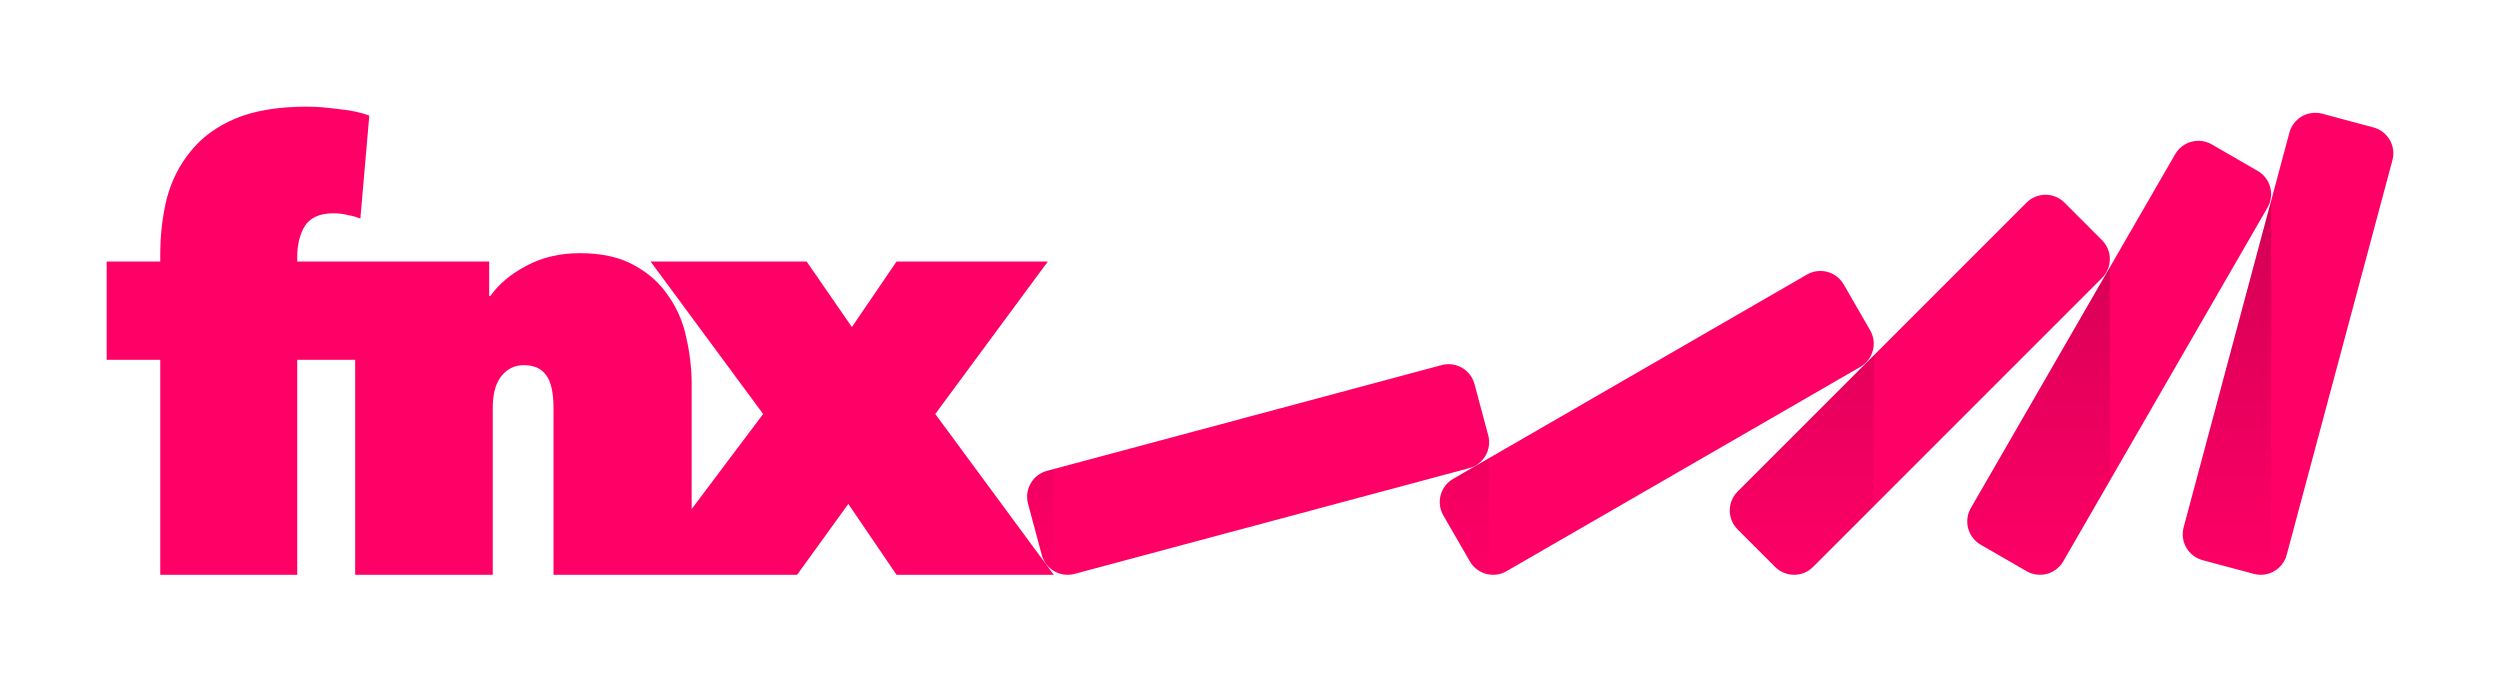
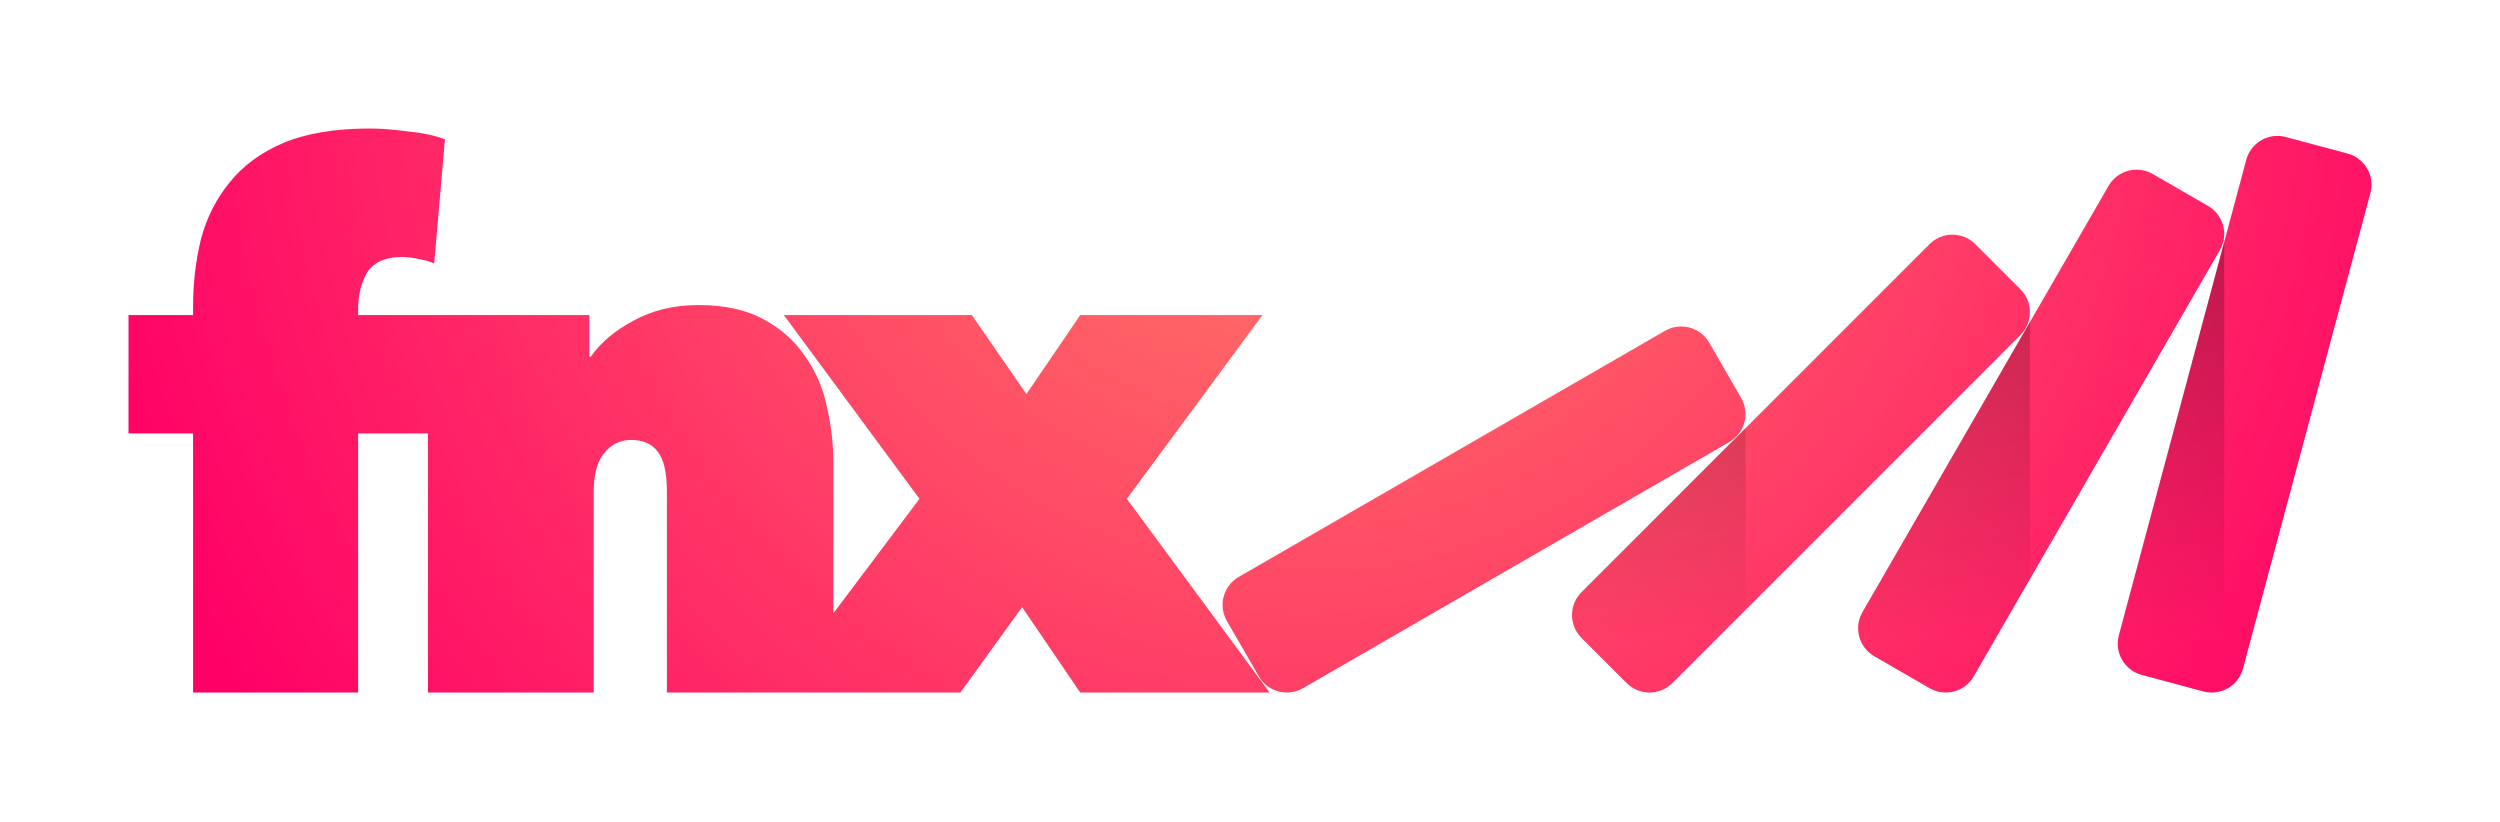
- <svg xmlns="http://www.w3.org/2000/svg" xmlns:xlink="http://www.w3.org/1999/xlink" width="703.158" height="191.668" viewBox="0 0 703.158 191.668" id="svg2" version="1.1">
+ <svg xmlns="http://www.w3.org/2000/svg" xmlns:xlink="http://www.w3.org/1999/xlink" width="583.603" height="191.668" viewBox="0 0 583.603 191.668" id="svg2" version="1.1">
  <defs id="defs4">
-     <linearGradient id="linearGradient4431">
-       <stop style="stop-color:#000000;stop-opacity:1;" offset="0" id="stop4433" />
-       <stop style="stop-color:#000000;stop-opacity:0;" offset="1" id="stop4435" />
+     <linearGradient id="linearGradient4246">
+       <stop style="stop-color:#ff8366;stop-opacity:1" offset="0" id="stop4248" />
+       <stop style="stop-color:#ff0066;stop-opacity:1" offset="1" id="stop4250" />
    </linearGradient>
-     <linearGradient xlink:href="#linearGradient4431" id="linearGradient4437" x1="610.055" y1="-28.358" x2="610.055" y2="133.366" gradientUnits="userSpaceOnUse" />
+     <linearGradient id="linearGradient4238">
+       <stop style="stop-color:#000000;stop-opacity:1;" offset="0" id="stop4240" />
+       <stop style="stop-color:#000000;stop-opacity:0;" offset="1" id="stop4242" />
+     </linearGradient>
+     <linearGradient xlink:href="#linearGradient4238" id="linearGradient4244" x1="638.781" y1="56.553" x2="638.781" y2="149.487" gradientUnits="userSpaceOnUse" />
+     <radialGradient xlink:href="#linearGradient4246" id="radialGradient4252" cx="481.688" cy="-1427.869" fx="481.688" fy="-1427.869" r="261.801" gradientTransform="matrix(0,1.135885,-1.121641,0,-1178.078,-541.2121)" gradientUnits="userSpaceOnUse" />
  </defs>
-   <g id="layer1" transform="translate(145.0758,-2310.898)">
+   <g id="layer1" transform="translate(25.52113,-2310.898)">
    <g style="font-style:normal;font-variant:normal;font-weight:normal;font-stretch:normal;font-size:65.039px;line-height:130%;font-family:Courier;-inkscape-font-specification:'Courier, Normal';text-align:start;letter-spacing:0px;word-spacing:0px;writing-mode:lr-tb;text-anchor:start;fill:#00aad4;fill-opacity:1;stroke:none;stroke-width:1px;stroke-linecap:butt;stroke-linejoin:miter;stroke-opacity:1" id="text4362" transform="matrix(1.51104,0,0,1.51104,61.21598,-1259.592)">
-       <path style="font-style:normal;font-variant:normal;font-weight:900;font-stretch:normal;font-size:65.039px;line-height:130%;font-family:'Avenir Next';-inkscape-font-specification:'Avenir Next, Heavy';text-align:start;writing-mode:lr-tb;text-anchor:start;fill:#ff0066;fill-opacity:1;stroke:none" d="m 76.283,20 c -8.041,0 -14.741,1.118 -20.102,3.352 -5.249,2.233 -9.434,5.304 -12.561,9.213 -3.127,3.797 -5.363,8.207 -6.703,13.232 -1.228,5.025 -1.844,10.276 -1.844,15.748 l 0,2.01 -15.074,0 0,27.639 15.074,0 0,60.475 38.527,0 0,-60.475 16.297,0 0,60.475 38.697,0 0,-46.904 c 0,-3.909 0.78,-6.869 2.344,-8.879 1.675,-2.122 3.797,-3.184 6.365,-3.184 2.792,0 4.859,0.893 6.199,2.68 1.452,1.787 2.178,4.916 2.178,9.383 l 0,46.904 38.863,0 29.65,0 14.408,-19.936 13.566,19.936 44.225,0 -33.336,-45.23 31.66,-42.883 -42.549,0 -12.561,18.428 -12.734,-18.428 -43.889,0 31.66,42.883 -20.102,26.736 0,-35.111 c 0,-4.356 -0.503,-8.713 -1.508,-13.068 -0.893,-4.355 -2.57,-8.263 -5.027,-11.725 -2.345,-3.573 -5.581,-6.475 -9.713,-8.709 -4.02,-2.234 -9.102,-3.352 -15.244,-3.352 -5.695,0 -10.777,1.227 -15.244,3.684 -4.355,2.345 -7.651,5.138 -9.885,8.377 l -0.332,0 0,-9.715 -35.393,0 -2.301,0 -16.297,0 0,-1.172 c 0,-3.574 0.726,-6.534 2.178,-8.879 1.563,-2.345 4.246,-3.518 8.043,-3.518 1.34,0 2.679,0.167 4.02,0.502 1.34,0.223 2.513,0.559 3.518,1.006 L 93.873,22.514 C 91.528,21.62 88.622,21.005 85.16,20.67 81.81,20.223 78.852,20 76.283,20 Z M 640.908,21.727 c -3.221,0.124 -6.11,2.313 -6.99,5.598 L 604.182,138.299 c -1.083,4.043 1.301,8.17 5.344,9.254 l 14.381,3.854 c 4.043,1.083 8.171,-1.301 9.254,-5.344 L 662.896,35.088 c 1.083,-4.043 -1.301,-8.169 -5.344,-9.252 l -14.381,-3.854 c -0.758,-0.203 -1.52,-0.284 -2.264,-0.256 z m -32.385,7.877 c -2.678,-0.073 -5.303,1.291 -6.742,3.783 l -57.445,99.496 c -2.093,3.625 -0.859,8.228 2.766,10.32 l 12.895,7.445 c 3.625,2.093 8.228,0.859 10.32,-2.766 l 57.445,-99.496 c 2.093,-3.625 0.859,-8.229 -2.766,-10.322 l -12.895,-7.443 c -1.133,-0.654 -2.361,-0.985 -3.578,-1.018 z m -43.195,15.172 c -1.931,0 -3.862,0.739 -5.342,2.219 l -81.24,81.24 c -2.96,2.96 -2.96,7.724 0,10.684 l 10.529,10.529 c 2.96,2.96 7.724,2.96 10.684,0 l 81.24,-81.238 c 2.96,-2.96 2.96,-7.726 0,-10.686 l -10.529,-10.529 c -1.48,-1.48 -3.411,-2.219 -5.342,-2.219 z m -63.516,21.432 c -1.217,0.033 -2.445,0.361 -3.578,1.016 l -99.496,57.445 c -3.625,2.093 -4.858,6.695 -2.766,10.32 l 7.445,12.895 c 2.093,3.625 6.695,4.858 10.32,2.766 l 99.496,-57.445 c 3.625,-2.093 4.858,-6.695 2.766,-10.32 l -7.443,-12.895 c -1.439,-2.492 -4.066,-3.854 -6.744,-3.781 z M 397.732,92.438 c -0.743,-0.029 -1.504,0.053 -2.262,0.256 L 284.494,122.428 c -4.043,1.083 -6.425,5.211 -5.342,9.254 l 3.854,14.383 c 1.083,4.043 5.211,6.425 9.254,5.342 l 110.975,-29.736 c 4.043,-1.083 6.425,-5.209 5.342,-9.252 l -3.854,-14.383 c -0.88,-3.285 -3.769,-5.473 -6.99,-5.598 z" id="path4312" transform="matrix(0.6617959,0,0,0.6617959,-129.9051,2369.554)" />
-       <path style="font-style:normal;font-variant:normal;font-weight:900;font-stretch:normal;font-size:65.039px;line-height:130%;font-family:'Avenir Next';-inkscape-font-specification:'Avenir Next, Heavy';text-align:start;writing-mode:lr-tb;text-anchor:start;opacity:0.271;fill:url(#linearGradient4437);fill-opacity:1;stroke:none" d="m 608.781,26.494 -24.6,91.805 c -1.083,4.043 1.301,8.17 5.344,9.254 l 14.381,3.854 c 1.687,0.452 3.386,0.294 4.875,-0.33 l 0,-104.582 z m -45.363,18.697 -39.082,67.691 c -2.093,3.625 -0.859,8.228 2.766,10.32 l 12.895,7.445 c 3.625,2.093 8.228,0.859 10.32,-2.766 l 13.102,-22.691 0,-60 z m -66.398,24.77 -38.273,38.273 c -2.96,2.96 -2.96,7.724 0,10.684 l 10.529,10.529 c 2.96,2.96 7.724,2.96 10.684,0 l 17.061,-17.061 0,-42.426 z m -108.182,28.875 -10.1,5.832 c -3.625,2.093 -4.858,6.695 -2.766,10.32 l 7.445,12.895 c 1.2,2.079 3.227,3.366 5.42,3.695 l 0,-32.742 z m -122.443,3.082 -1.9,0.51 c -4.043,1.083 -6.425,5.211 -5.342,9.254 l 3.854,14.383 c 0.527,1.968 1.78,3.537 3.389,4.51 l 0,-28.656 z" id="path4317" transform="matrix(0.6617959,0,0,0.6617959,-116.6692,2382.79)" />
+       <path style="font-style:normal;font-variant:normal;font-weight:900;font-stretch:normal;font-size:65.039px;line-height:130%;font-family:'Avenir Next';-inkscape-font-specification:'Avenir Next, Heavy';text-align:start;writing-mode:lr-tb;text-anchor:start;fill:url(#radialGradient4252);fill-opacity:1;stroke:none" d="m 205.838,30 c -8.041,0 -14.741,1.118 -20.102,3.352 -5.249,2.233 -9.434,5.304 -12.561,9.213 -3.127,3.797 -5.363,8.207 -6.703,13.232 -1.228,5.025 -1.844,10.276 -1.844,15.748 l 0,2.01 -15.074,0 0,27.639 15.074,0 0,60.475 38.527,0 0,-60.475 16.297,0 0,60.475 38.697,0 0,-46.904 c 0,-3.909 0.78,-6.869 2.344,-8.879 1.675,-2.122 3.797,-3.184 6.365,-3.184 2.792,0 4.859,0.893 6.199,2.68 1.452,1.787 2.178,4.916 2.178,9.383 l 0,46.904 38.863,0 29.65,0 14.408,-19.936 13.566,19.936 44.225,0 -33.336,-45.23 31.66,-42.883 -42.549,0 -12.561,18.428 -12.734,-18.428 -43.889,0 31.66,42.883 -20.102,26.736 0,-35.111 c 0,-4.356 -0.503,-8.713 -1.508,-13.068 -0.893,-4.355 -2.57,-8.263 -5.027,-11.725 -2.345,-3.573 -5.581,-6.475 -9.713,-8.709 -4.02,-2.234 -9.102,-3.352 -15.244,-3.352 -5.695,0 -10.777,1.227 -15.244,3.684 -4.355,2.345 -7.651,5.138 -9.885,8.377 l -0.332,0 0,-9.715 -35.393,0 -2.301,0 -16.297,0 0,-1.172 c 0,-3.574 0.726,-6.534 2.178,-8.879 1.563,-2.345 4.246,-3.518 8.043,-3.518 1.34,0 2.679,0.167 4.02,0.502 1.34,0.223 2.513,0.559 3.518,1.006 l 2.514,-28.98 c -2.345,-0.893 -5.251,-1.509 -8.713,-1.844 C 211.365,30.223 208.406,30 205.838,30 Z m 445.07,1.727 c -3.221,0.124 -6.11,2.313 -6.99,5.598 L 614.182,148.299 c -1.083,4.043 1.301,8.17 5.344,9.254 l 14.381,3.854 c 4.043,1.083 8.171,-1.301 9.254,-5.344 L 672.896,45.088 c 1.083,-4.043 -1.301,-8.169 -5.344,-9.252 l -14.381,-3.854 c -0.758,-0.203 -1.52,-0.284 -2.264,-0.256 z m -32.385,7.877 c -2.678,-0.073 -5.303,1.291 -6.742,3.783 l -57.445,99.496 c -2.093,3.625 -0.859,8.228 2.766,10.32 l 12.895,7.445 c 3.625,2.093 8.228,0.859 10.32,-2.766 l 57.445,-99.496 c 2.093,-3.625 0.859,-8.229 -2.766,-10.322 l -12.895,-7.443 c -1.133,-0.654 -2.361,-0.985 -3.578,-1.018 z m -43.195,15.172 c -1.931,0 -3.862,0.739 -5.342,2.219 l -81.24,81.24 c -2.96,2.96 -2.96,7.724 0,10.684 l 10.529,10.529 c 2.96,2.96 7.724,2.96 10.684,0 l 81.24,-81.238 c 2.96,-2.96 2.96,-7.726 0,-10.686 l -10.529,-10.529 c -1.48,-1.48 -3.411,-2.219 -5.342,-2.219 z m -63.516,21.432 c -1.217,0.033 -2.445,0.361 -3.578,1.016 l -99.496,57.445 c -3.625,2.093 -4.858,6.695 -2.766,10.32 l 7.445,12.895 c 2.093,3.625 6.695,4.858 10.32,2.766 l 99.496,-57.445 c 3.625,-2.093 4.858,-6.695 2.766,-10.32 l -7.443,-12.895 c -1.439,-2.492 -4.066,-3.854 -6.744,-3.781 z" transform="matrix(0.6617959,0,0,0.6617959,-136.5231,2362.936)" id="path4207" />
+       <path style="font-style:normal;font-variant:normal;font-weight:900;font-stretch:normal;font-size:65.039px;line-height:130%;font-family:'Avenir Next';-inkscape-font-specification:'Avenir Next, Heavy';text-align:start;writing-mode:lr-tb;text-anchor:start;opacity:0.25;fill:url(#linearGradient4244);fill-opacity:1;stroke:none" d="m 638.781,56.494 -24.6,91.805 c -1.083,4.043 1.301,8.17 5.344,9.254 l 14.381,3.854 c 1.687,0.452 3.386,0.294 4.875,-0.33 l 0,-104.582 z m -45.363,18.697 -39.082,67.691 c -2.093,3.625 -0.859,8.228 2.766,10.32 l 12.895,7.445 c 3.625,2.093 8.228,0.859 10.32,-2.766 l 13.102,-22.691 0,-60 z m -66.398,24.77 -38.273,38.273 c -2.96,2.96 -2.96,7.724 0,10.684 l 10.529,10.529 c 2.96,2.96 7.724,2.96 10.684,0 l 17.061,-17.061 0,-42.426 z" transform="matrix(0.6617959,0,0,0.6617959,-136.5231,2362.936)" id="path4235" />
    </g>
  </g>
</svg>
